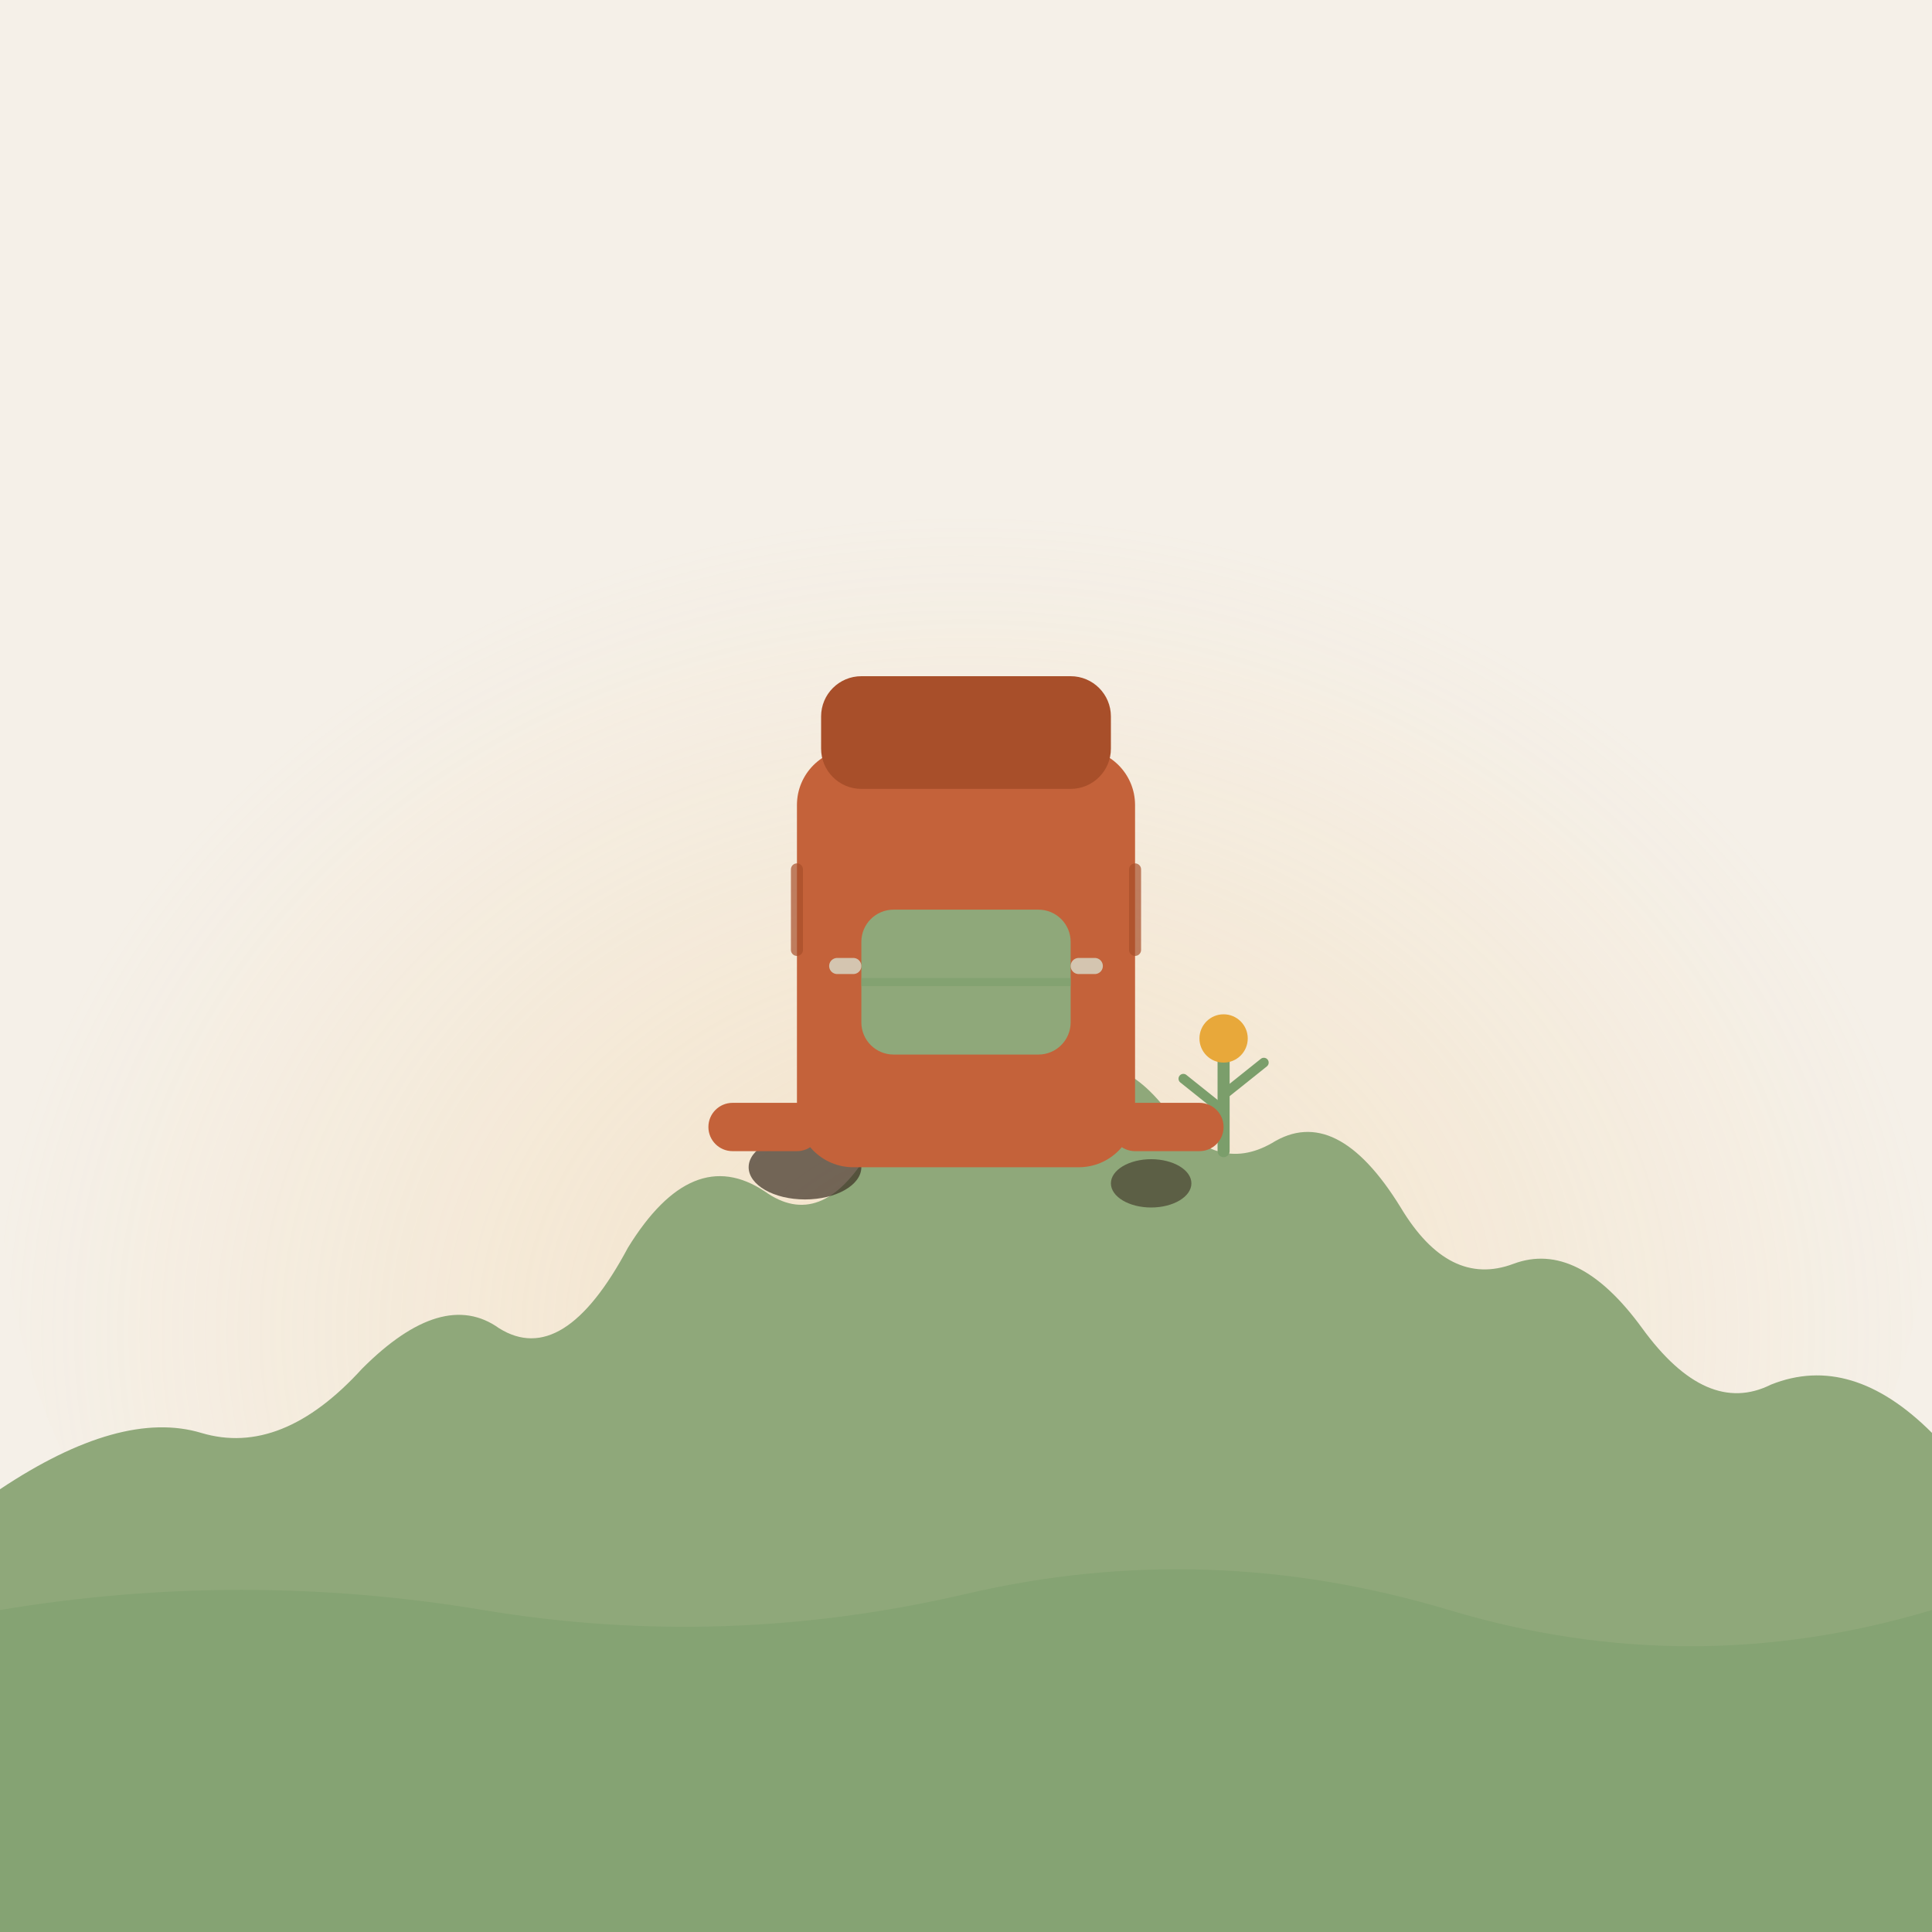
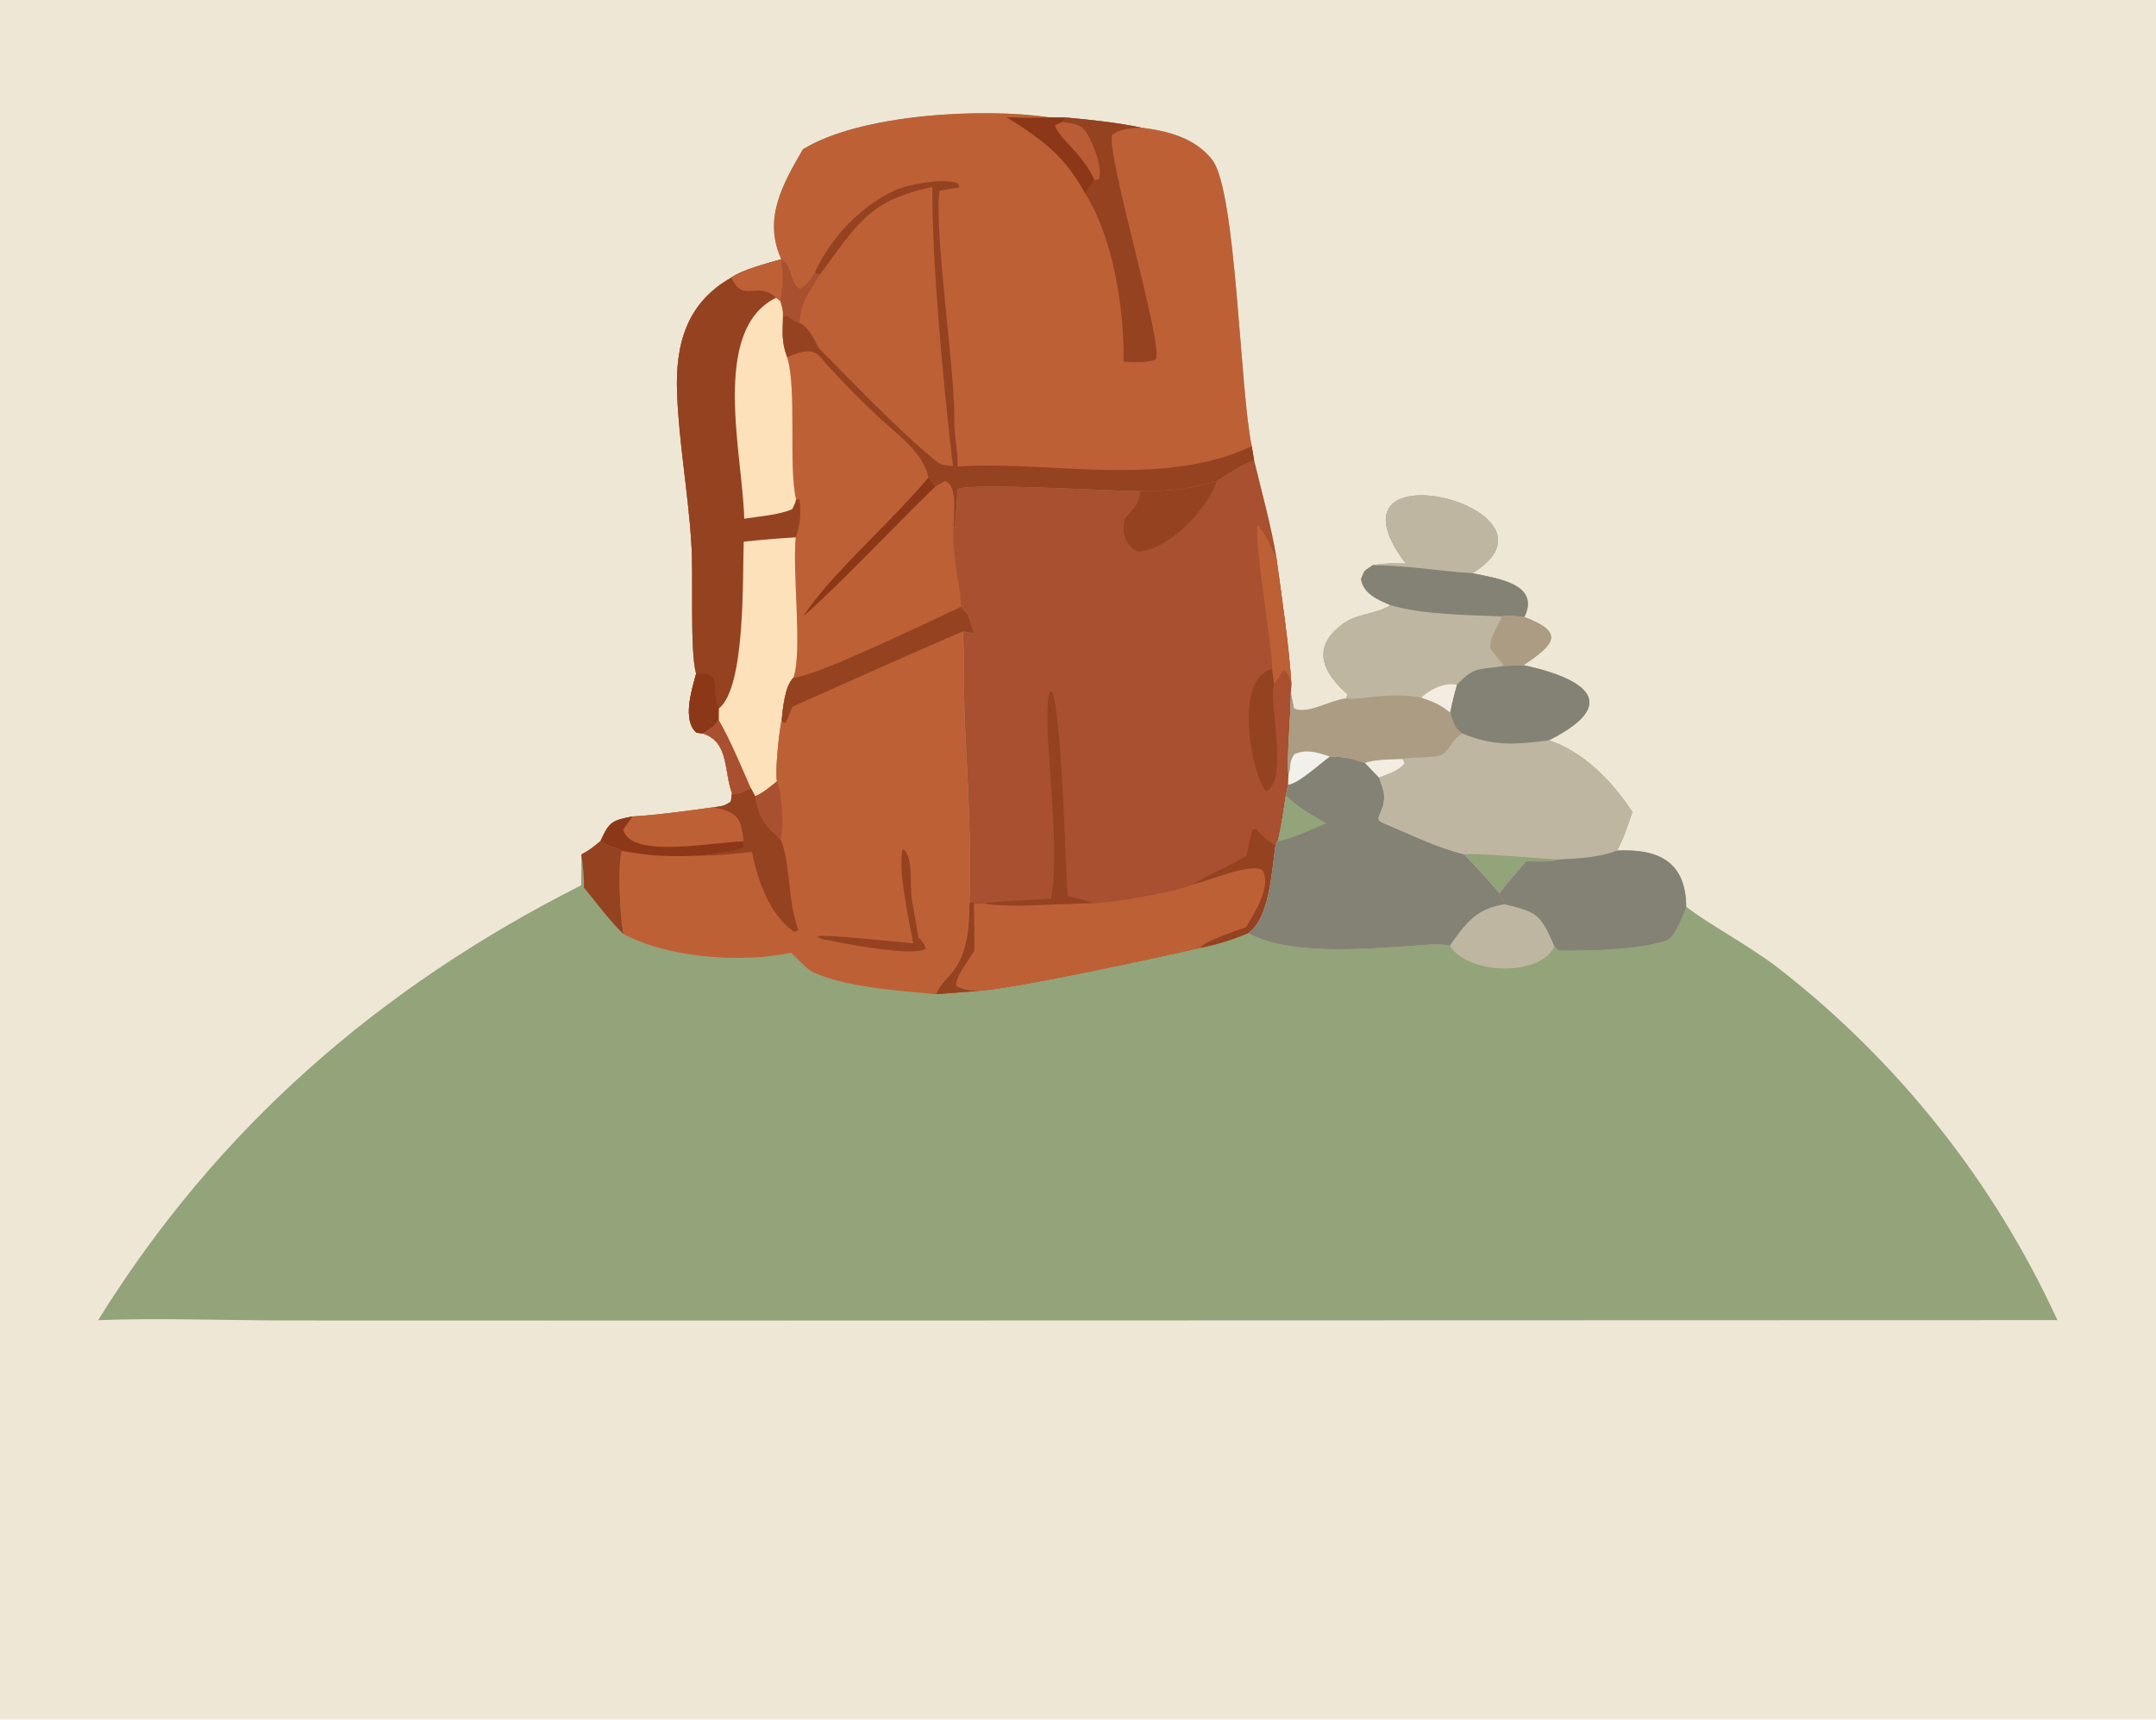
- <svg xmlns="http://www.w3.org/2000/svg" width="240" height="240" viewBox="0 0 240 240">
-   <defs>
-     <radialGradient id="sunGlow" cx="50%" cy="60%" r="50%">
-       <stop offset="0%" stop-color="#F2C98A" stop-opacity="0.35" />
-       <stop offset="100%" stop-color="#F2C98A" stop-opacity="0" />
-     </radialGradient>
-   </defs>
-   <rect width="240" height="240" fill="#F5F0E8" />
-   <ellipse cx="120" cy="145" rx="120" ry="100" fill="url(#sunGlow)" />
-   <path d="     M 0 240     L 0 185     Q 15 175 25 178     Q 35 181 45 170     Q 55 160 62 165     Q 70 170 78 155     Q 86 142 95 148     Q 102 153 108 143     Q 114 135 120 138     Q 126 141 132 135     Q 138 129 145 138     Q 151 146 158 142     Q 166 137 174 150     Q 180 160 188 157     Q 196 154 204 165     Q 212 176 220 172     Q 230 168 240 178     L 240 240     Z   " fill="#8FA87A" />
-   <path d="     M 0 240     L 0 200     Q 30 195 60 200     Q 90 205 120 198     Q 150 191 180 200     Q 210 209 240 200     L 240 240     Z   " fill="#7B9E6B" opacity="0.5" />
-   <ellipse cx="100" cy="145" rx="7" ry="4" fill="#3A2E22" opacity="0.7" />
-   <ellipse cx="143" cy="147" rx="5" ry="3" fill="#3A2E22" opacity="0.6" />
-   <line x1="152" y1="143" x2="152" y2="130" stroke="#7B9E6B" stroke-width="1.5" stroke-linecap="round" />
-   <line x1="152" y1="138" x2="147" y2="134" stroke="#7B9E6B" stroke-width="1.2" stroke-linecap="round" />
-   <line x1="152" y1="136" x2="157" y2="132" stroke="#7B9E6B" stroke-width="1.2" stroke-linecap="round" />
-   <circle cx="152" cy="129" r="3" fill="#E8A83A" />
-   <path d="M 108 113 Q 103 125 104 138" stroke="#D4C5B0" stroke-width="4" stroke-linecap="round" fill="none" />
-   <path d="M 132 113 Q 137 125 136 138" stroke="#D4C5B0" stroke-width="4" stroke-linecap="round" fill="none" />
-   <path d="M 110 108 Q 105 115 102 120 Q 100 124 103 127" stroke="#7B9E6B" stroke-width="2" stroke-linecap="round" fill="none" />
-   <rect x="99" y="93" width="42" height="52" rx="7" ry="7" fill="#C4623A" />
-   <rect x="102" y="84" width="36" height="14" rx="5" ry="5" fill="#A84F2A" />
-   <rect x="107" y="113" width="26" height="18" rx="4" ry="4" fill="#8FA87A" />
-   <line x1="107" y1="122" x2="133" y2="122" stroke="#7B9E6B" stroke-width="1" opacity="0.6" />
-   <rect x="88" y="137" width="14" height="6" rx="3" ry="3" fill="#C4623A" />
-   <rect x="138" y="137" width="14" height="6" rx="3" ry="3" fill="#C4623A" />
-   <line x1="99" y1="108" x2="99" y2="118" stroke="#A84F2A" stroke-width="1.5" stroke-linecap="round" opacity="0.7" />
-   <line x1="141" y1="108" x2="141" y2="118" stroke="#A84F2A" stroke-width="1.5" stroke-linecap="round" opacity="0.7" />
-   <line x1="106" y1="120" x2="104" y2="120" stroke="#D4C5B0" stroke-width="2" stroke-linecap="round" />
-   <line x1="134" y1="120" x2="136" y2="120" stroke="#D4C5B0" stroke-width="2" stroke-linecap="round" />
+ <svg xmlns="http://www.w3.org/2000/svg" width="178" height="142" viewBox="0 0 178 142" fill="none">
+   <path d="M0 0H178V142H0V0Z" fill="#EFE7D5" />
+   <path d="M66.29 12.328C71.049 9.401 81.193 8.879 86.674 9.696L88.052 9.71C90.052 9.89 92.23 10.122 94.198 10.535C96.392 10.82 98.638 11.359 100.075 13.192C102.083 15.755 102.354 32.233 103.346 36.853L103.541 38.04C104.136 40.489 104.98 43.597 105.376 46.035C105.825 49.334 106.407 53.182 106.619 56.501L106.572 57.227L106.821 58.5C107.818 59.066 109.68 57.889 111.138 57.677L111.245 57.331C109.222 55.561 108.195 53.479 110.871 51.512C112.04 50.652 113.542 50.758 114.806 49.976C113.77 49.534 112.563 49.05 112.368 47.819C112.716 46.966 112.551 47.242 113.347 46.67C114.481 46.514 114.921 46.502 116.067 46.55C108.405 36.424 130.351 41.968 121.56 47.334C123.441 47.755 127.225 48.161 125.849 50.958C129.28 52.254 128.29 53.249 125.77 54.935C129.382 55.684 134.375 57.538 128.547 60.784C128.326 60.907 128.102 61.025 127.876 61.138C130.75 62.076 133.148 64.572 134.768 67.055C134.358 68.281 134.109 69.081 133.505 70.245C136.891 70.08 139.185 71.134 139.213 74.878C140.894 76.227 144.475 78.119 146.885 79.999C156.758 87.693 164.638 97.647 169.86 109.022L55.899 109.055L23.766 109.047C18.943 109.044 12.798 108.834 8.101 109.026C17.982 93.11 31.381 81.501 47.978 73.114L48 70.564C48.715 70.18 48.965 69.954 49.584 69.443C50.314 67.852 50.529 67.761 52.217 67.427C54.102 67.329 57.025 66.928 58.926 66.669C59.574 66.569 59.803 66.585 60.337 66.196L60.433 65.522C59.75 63.604 60.185 61.292 58.044 60.58L57.498 60.504C56.312 59.444 57.116 56.978 57.471 55.641C56.931 53.701 57.272 47.33 57.074 44.857C56.825 40.704 56.043 36.541 55.897 32.387C55.755 28.354 56.73 24.98 60.385 22.922C61.255 22.286 63.413 21.729 64.503 21.41C62.974 18.047 64.639 15.177 66.29 12.328Z" fill="#93A37A" />
+   <path d="M66.29 12.328C71.049 9.401 81.193 8.879 86.674 9.696L88.052 9.71C90.052 9.89 92.23 10.122 94.198 10.535C96.392 10.82 98.638 11.359 100.075 13.192C102.083 15.755 102.354 32.233 103.346 36.853L103.541 38.04C102.553 38.353 101.357 39.174 100.449 39.738C97.885 40.459 96.823 40.537 94.155 40.558C91.863 40.57 80.042 39.837 79.065 40.392C78.964 41.333 78.966 42.994 78.732 43.723C78.56 45.984 79.379 48.505 79.327 50.12C77.027 51.181 67.298 55.909 65.511 55.969C64.791 56.642 64.636 58.516 64.533 59.48C64.338 60.302 63.965 63.786 64.15 64.525C63.563 64.997 63.038 65.476 62.344 65.764L61.972 65.062C61.368 65.384 61.098 65.617 60.433 65.522C59.75 63.604 60.185 61.292 58.044 60.58L57.498 60.504C56.312 59.444 57.116 56.978 57.471 55.641C56.931 53.701 57.272 47.33 57.074 44.857C56.825 40.704 56.043 36.541 55.897 32.387C55.755 28.354 56.73 24.98 60.385 22.922C61.255 22.286 63.413 21.729 64.503 21.41C62.974 18.047 64.639 15.177 66.29 12.328Z" fill="#BE6036" />
+   <path d="M60.385 22.922C61.255 22.286 63.413 21.729 64.503 21.41C64.704 23.173 64.66 23.202 64.432 24.872C64.603 25.448 64.661 25.555 64.645 26.144C64.616 27.503 64.51 28.185 64.982 29.489C65.873 29.163 66.742 28.677 67.583 29.326C69.145 31.121 70.804 32.83 72.551 34.444C74.105 35.908 76.234 37.347 76.653 39.43L77.237 40.163L78.019 39.724C79.132 40.1 78.708 42.556 78.732 43.723C78.56 45.984 79.379 48.505 79.327 50.121C77.027 51.181 67.298 55.909 65.511 55.969C64.791 56.642 64.636 58.516 64.533 59.48C64.338 60.302 63.965 63.786 64.15 64.525C63.563 64.997 63.038 65.476 62.344 65.764L61.972 65.062C61.368 65.384 61.098 65.617 60.433 65.522C59.75 63.604 60.185 61.292 58.044 60.58L57.498 60.504C56.312 59.444 57.116 56.978 57.471 55.641C56.931 53.701 57.272 47.33 57.074 44.857C56.825 40.704 56.043 36.541 55.897 32.387C55.755 28.354 56.73 24.981 60.385 22.922Z" fill="#954221" />
+   <path d="M64.982 29.489C65.873 29.163 66.742 28.677 67.583 29.326C69.145 31.121 70.804 32.83 72.551 34.444C74.105 35.908 76.234 37.347 76.653 39.43L77.237 40.163L78.019 39.724C79.132 40.1 78.708 42.556 78.732 43.723C78.56 45.984 79.379 48.505 79.327 50.121C77.027 51.181 67.298 55.909 65.511 55.969C66.259 53.718 65.406 47.309 65.697 44.373C66.051 43.503 66.172 42.162 65.992 41.223L65.728 41.25C65.077 38.572 65.814 32.137 64.982 29.489Z" fill="#BE6036" />
+   <path d="M66.316 50.911C68.431 47.568 73.589 43.114 76.653 39.43L77.237 40.163C73.681 43.594 69.921 47.686 66.316 50.911Z" fill="#8C3818" />
+   <path d="M61.402 44.733C62.831 44.581 64.263 44.461 65.697 44.373C65.406 47.309 66.259 53.718 65.511 55.969C64.791 56.642 64.636 58.516 64.533 59.48C64.338 60.302 63.965 63.786 64.15 64.525C63.563 64.996 63.038 65.476 62.344 65.764L61.972 65.062C61.368 65.384 61.098 65.617 60.433 65.522C59.75 63.604 60.185 61.292 58.044 60.58C58.578 60.209 58.988 59.996 59.328 59.447L59.336 58.523C61.557 56.798 61.293 47.81 61.402 44.733Z" fill="#FCE1BB" />
+   <path d="M59.328 59.447C60.205 60.906 61.26 63.429 61.972 65.062C61.368 65.384 61.098 65.617 60.433 65.522C59.75 63.604 60.185 61.292 58.044 60.58C58.578 60.209 58.988 59.996 59.328 59.447Z" fill="#A8502F" />
+   <path d="M64.084 24.587L64.432 24.872C64.603 25.448 64.661 25.555 64.645 26.144C64.616 27.503 64.51 28.185 64.982 29.489C65.814 32.137 65.077 38.572 65.728 41.25C65.645 41.579 65.553 41.738 65.413 42.044C64.39 42.519 62.665 42.642 61.441 42.84C61.349 37.7 58.595 27.245 64.084 24.587Z" fill="#FCE1BB" />
+   <path d="M57.471 55.641C58.467 55.672 58.349 55.506 58.94 56.04C59.093 56.988 58.956 57.624 59.336 58.523L59.328 59.447C58.988 59.996 58.578 60.209 58.044 60.58L57.498 60.504C56.312 59.444 57.116 56.978 57.471 55.641Z" fill="#8C3818" />
+   <path d="M60.385 22.922C61.255 22.286 63.413 21.729 64.503 21.41C64.704 23.173 64.66 23.202 64.432 24.872L64.084 24.587C62.507 23.146 61.338 25.088 60.385 22.922Z" fill="#BE6036" />
+   <path d="M67.679 22.686C70.778 18.55 71.66 16.564 76.975 15.447C76.928 21.622 77.924 32.216 78.673 38.488C78.323 38.468 77.68 38.403 77.418 38.19C74.185 35.566 70.503 31.663 67.605 28.754C67.24 28.048 66.709 26.943 65.993 26.657C66.258 24.598 66.689 24.4 67.679 22.686Z" fill="#BE6036" />
+   <path d="M67.267 22.52C68.552 19.672 70.982 17.072 73.884 15.72C74.944 15.226 77.955 14.668 79.079 15.144L79.216 15.475L77.571 15.747C77.081 19.045 78.886 30.767 78.784 34.793C78.757 35.844 79.147 37.58 79.041 38.532C86.361 37.981 95.877 40.369 103.346 36.853L103.541 38.04C102.553 38.353 101.357 39.174 100.449 39.739C97.885 40.459 96.823 40.537 94.155 40.558C91.863 40.57 80.042 39.837 79.065 40.392C78.964 41.333 78.966 42.994 78.732 43.723C78.708 42.556 79.132 40.1 78.019 39.724L77.237 40.163L76.653 39.43C76.234 37.347 74.105 35.908 72.551 34.444C70.804 32.83 69.145 31.121 67.583 29.326C66.742 28.677 65.873 29.163 64.982 29.489C64.51 28.185 64.616 27.503 64.645 26.144L64.988 26.063C65.335 26.314 65.582 26.536 65.993 26.657C66.709 26.943 67.24 28.048 67.605 28.754C70.503 31.663 74.185 35.566 77.418 38.19C77.68 38.403 78.323 38.468 78.673 38.488C77.924 32.216 76.928 21.622 76.975 15.447C71.66 16.564 70.778 18.55 67.679 22.686L67.267 22.52Z" fill="#954221" />
+   <path d="M88.052 9.71C90.052 9.89 92.23 10.122 94.198 10.535C93.357 10.626 92.405 10.617 91.811 11.175C91.36 12.958 96.132 28.665 95.416 29.679C94.509 30.003 93.719 29.908 92.761 29.869C92.832 25.601 91.915 19.633 89.613 16.012C89.795 15.672 90.133 15.215 90.361 14.884C89.409 12.668 87.355 11.421 87.098 10.342L87.709 10.056L88.052 9.71Z" fill="#954221" />
+   <path d="M87.709 10.056C88.692 10.264 89.193 10.153 89.76 11.066C90.27 11.886 91.058 13.867 90.717 14.811L90.361 14.884C89.409 12.668 87.355 11.421 87.098 10.342L87.709 10.056Z" fill="#BA5D37" />
+   <path d="M83.077 9.662C84.459 9.75 85.305 9.747 86.674 9.696L88.052 9.71L87.709 10.056L87.098 10.342C87.355 11.421 89.409 12.668 90.361 14.884C90.133 15.215 89.794 15.672 89.613 16.012C87.837 12.789 86.07 11.546 83.077 9.662Z" fill="#8C3818" />
+   <path d="M64.503 21.41C65.517 21.977 65.111 23.281 66.036 23.863C66.684 23.511 66.869 23.125 67.267 22.52L67.679 22.686C66.689 24.4 66.258 24.598 65.993 26.657C65.582 26.536 65.335 26.314 64.988 26.063L64.645 26.144C64.661 25.555 64.603 25.448 64.432 24.872C64.66 23.202 64.704 23.173 64.503 21.41Z" fill="#A8502F" />
+   <path d="M100.449 39.738C101.357 39.174 102.552 38.353 103.541 38.04C104.136 40.489 104.98 43.597 105.376 46.035C105.825 49.334 106.407 53.182 106.619 56.501L106.572 57.227C106.58 58.98 106.21 62.687 106.375 63.957L106.357 64.794L106.167 65.673C105.973 66.917 105.799 68.246 105.493 69.462L105.312 69.788C104.982 71.894 104.854 75.803 103.066 77.051C101.632 77.641 100.608 77.967 99.074 78.28C95.71 79.051 83.704 81.673 80.697 81.836L77.28 82.1C77.763 80.845 78.909 80.505 79.519 78.604C80.025 77.027 79.955 76.248 80.044 74.578C80.199 69.515 79.9 64.69 79.657 59.647C79.537 57.147 79.655 54.647 79.493 52.145L80.451 52.289C80.283 52.006 80.041 51.118 79.932 50.759L79.327 50.12C79.379 48.505 78.56 45.984 78.732 43.723C78.966 42.994 78.964 41.333 79.065 40.392C80.042 39.837 91.863 40.57 94.155 40.558C96.823 40.537 97.885 40.459 100.449 39.738Z" fill="#A8502F" />
+   <path d="M102.904 70.649C103.049 69.871 103.185 69.284 103.391 68.52L103.713 68.442C104.263 69.095 104.406 69.284 105.154 69.701L105.312 69.788C104.982 71.894 104.854 75.803 103.066 77.051C101.632 77.641 100.608 77.967 99.074 78.28C95.71 79.051 83.704 81.673 80.697 81.836L77.28 82.1C77.763 80.845 78.909 80.505 79.519 78.604C80.025 77.027 79.955 76.248 80.044 74.578L80.348 74.453L80.41 74.679L81.246 74.618C82.647 74.856 85.159 74.798 86.637 74.705L90.165 74.58C91.185 74.691 97.307 73.618 98.407 73.072C99.229 72.472 101.531 71.523 102.904 70.649Z" fill="#BE6036" />
+   <path d="M102.904 70.649C103.049 69.871 103.185 69.284 103.391 68.52L103.713 68.442C104.263 69.095 104.406 69.284 105.154 69.701L105.312 69.788C104.982 71.894 104.854 75.803 103.066 77.051C101.632 77.641 100.608 77.967 99.074 78.28C99.549 77.666 102.003 76.891 102.872 76.572C103.596 75.35 105.054 73.117 104.192 71.819C103.077 71.326 100.021 72.658 98.407 73.072C99.229 72.472 101.531 71.523 102.904 70.649Z" fill="#954221" />
+   <path d="M80.044 74.578L80.348 74.453L80.41 74.679C80.438 75.959 80.448 77.238 80.44 78.517C79.879 79.461 78.889 80.603 78.948 81.412C79.501 81.785 80.02 81.766 80.697 81.836L77.28 82.1C77.763 80.845 78.909 80.505 79.519 78.604C80.025 77.027 79.955 76.248 80.044 74.578Z" fill="#954221" />
+   <path d="M94.155 40.558C96.823 40.537 97.885 40.459 100.449 39.738C99.716 41.997 96.42 45.514 93.907 45.544C92.829 45.023 92.564 43.871 92.904 42.776C93.722 41.814 94.012 41.723 94.155 40.558Z" fill="#954221" />
+   <path d="M86.779 74.219C87.662 69.262 85.909 59.581 86.671 57.136L86.871 57.097C87.79 59.918 88.007 73.836 88.159 74.022C88.681 74.138 89.761 74.334 90.165 74.58L86.637 74.705C85.16 74.798 82.647 74.856 81.246 74.618C82.19 74.43 85.643 74.292 86.779 74.219Z" fill="#954221" />
+   <path d="M105.198 56.514C104.653 57.891 106.461 64.312 104.544 65.373C103.29 63.966 101.83 55.946 105.032 55.273L105.198 56.514Z" fill="#954221" />
+   <path d="M105.032 55.273C105.144 54.238 103.44 44.07 103.847 43.397C104.411 43.858 104.911 45.216 105.376 46.035C105.825 49.334 106.407 53.182 106.619 56.501C106.455 56 106.405 55.635 106 55.322C105.704 55.728 105.467 56.089 105.198 56.514L105.032 55.273Z" fill="#BE6036" />
+   <path d="M116.067 46.55C108.405 36.424 130.351 41.968 121.56 47.334C123.441 47.755 127.225 48.161 125.849 50.958C129.28 52.254 128.29 53.249 125.77 54.935C129.382 55.684 134.375 57.538 128.547 60.784C128.326 60.907 128.102 61.025 127.876 61.138C130.75 62.076 133.148 64.572 134.768 67.055C134.358 68.281 134.109 69.081 133.505 70.245C132.086 70.809 130.322 70.901 128.796 70.971C127.989 71.215 126.877 71.145 126.008 71.136C125.273 71.995 124.5 72.87 123.818 73.767L124.237 74.685C122.295 74.991 121.35 75.816 120.198 77.407C120.028 77.638 119.864 77.873 119.708 78.114C118.916 77.85 117.227 78.078 116.304 78.133C112.64 78.354 106.343 78.927 103.066 77.051C104.854 75.803 104.983 71.894 105.313 69.788L105.493 69.462C105.799 68.246 105.973 66.917 106.167 65.673L106.357 64.794L106.375 63.957C106.21 62.687 106.58 58.98 106.572 57.227L106.821 58.5C107.818 59.066 109.68 57.889 111.138 57.677L111.245 57.331C109.222 55.561 108.195 53.479 110.871 51.512C112.04 50.652 113.542 50.758 114.806 49.976C113.77 49.534 112.563 49.05 112.368 47.819C112.716 46.966 112.551 47.241 113.347 46.67C114.481 46.514 114.921 46.502 116.067 46.55Z" fill="#BFB6A2" />
+   <path d="M109.783 62.482C111.115 62.504 111.415 62.607 112.7 63.012L113.855 64.212C114.211 65.235 114.486 65.782 114.069 66.866C113.784 67.61 113.578 67.715 114.324 68.025C116.492 68.925 118.619 70.003 120.91 70.555C121.912 71.628 122.862 72.651 123.818 73.768L124.237 74.685C122.295 74.991 121.35 75.817 120.198 77.407C120.028 77.638 119.864 77.873 119.708 78.114C118.916 77.85 117.227 78.078 116.304 78.133C112.64 78.354 106.343 78.927 103.066 77.051C104.854 75.803 104.983 71.894 105.313 69.788L105.493 69.462C105.799 68.246 105.973 66.917 106.167 65.673L106.357 64.794C107.184 64.723 108.915 63.104 109.783 62.482Z" fill="#848175" />
+   <path d="M106.167 65.673C107.114 66.649 108.328 67.29 109.5 67.994C108.562 68.397 106.345 69.418 105.493 69.462C105.799 68.246 105.973 66.917 106.167 65.673Z" fill="#93A37A" />
+   <path d="M115.802 62.681C116.657 62.474 118.669 62.655 119.174 62.25C119.798 61.751 119.795 61.145 120.716 60.571C123.343 61.655 125.146 61.492 127.876 61.138C130.75 62.076 133.148 64.572 134.768 67.055C134.358 68.281 134.109 69.081 133.505 70.245C132.086 70.809 130.322 70.901 128.796 70.971C127.989 71.215 126.877 71.145 126.008 71.136C125.273 71.995 124.5 72.87 123.818 73.767C122.862 72.651 121.912 71.628 120.91 70.555C118.619 70.002 116.492 68.925 114.324 68.025C113.578 67.715 113.784 67.61 114.069 66.866C114.486 65.782 114.211 65.235 113.855 64.212C114.597 63.911 115.494 63.65 115.959 63.04L115.802 62.681Z" fill="#BFB6A2" />
+   <path d="M120.91 70.555C122.297 70.429 126.884 70.924 128.796 70.972C127.989 71.215 126.877 71.145 126.008 71.136C125.273 71.995 124.5 72.87 123.818 73.768C122.862 72.651 121.912 71.628 120.91 70.555Z" fill="#93A37A" />
+   <path d="M111.138 57.677C112.504 57.858 114.197 57.115 117.35 57.608C118.456 58.021 118.798 58.12 119.719 58.834C119.961 59.525 120.099 60.18 120.716 60.571C119.795 61.146 119.798 61.751 119.174 62.25C118.669 62.655 116.657 62.474 115.802 62.681L115.959 63.04C115.494 63.65 114.597 63.911 113.855 64.212L112.7 63.012C111.415 62.607 111.115 62.504 109.783 62.482C108.915 63.104 107.184 64.723 106.357 64.795L106.375 63.957C106.21 62.687 106.58 58.98 106.572 57.227L106.821 58.5C107.818 59.066 109.68 57.889 111.138 57.677Z" fill="#AB9C83" />
+   <path d="M106.375 63.957C106.657 63.28 106.327 63.086 106.87 62.28C107.864 61.854 108.684 62.102 109.783 62.482C108.915 63.104 107.184 64.723 106.357 64.795L106.375 63.957Z" fill="#F2F0EB" />
+   <path d="M115.802 62.681L115.959 63.04C115.494 63.65 114.597 63.911 113.855 64.212L112.7 63.012C113.425 62.706 114.955 62.719 115.802 62.681Z" fill="#F2ECE1" />
+   <path d="M124.183 54.994L125.77 54.935C129.382 55.684 134.375 57.538 128.547 60.784C128.326 60.907 128.102 61.025 127.876 61.138C125.146 61.492 123.343 61.655 120.716 60.571C120.099 60.18 119.961 59.525 119.719 58.834C119.884 57.996 120.042 57.377 120.276 56.555C121.756 54.998 122.049 55.342 124.183 54.994Z" fill="#848175" />
+   <path d="M116.067 46.55C108.405 36.424 130.351 41.968 121.56 47.334C118.643 47.158 116.57 46.728 113.347 46.67C114.481 46.514 114.921 46.502 116.067 46.55Z" fill="#BFB6A2" />
+   <path d="M113.347 46.671C116.57 46.728 118.643 47.158 121.56 47.334C123.441 47.755 127.225 48.161 125.849 50.959C125.224 50.895 124.62 50.789 124.01 50.904C121.2 50.792 117.419 50.767 114.806 49.976C113.77 49.534 112.563 49.05 112.368 47.819C112.716 46.966 112.551 47.242 113.347 46.671Z" fill="#848175" />
+   <path d="M124.01 50.904C124.62 50.788 125.224 50.895 125.849 50.958C129.28 52.254 128.29 53.249 125.77 54.935L124.183 54.994C123.762 54.493 123.441 54.085 123.053 53.558C122.987 52.522 123.509 52.077 124.01 50.904Z" fill="#AB9C83" />
+   <path d="M117.35 57.608C118.064 56.916 119.291 56.33 120.276 56.555C120.042 57.377 119.884 57.996 119.719 58.834C118.798 58.12 118.456 58.021 117.35 57.608Z" fill="#F2ECE1" />
+   <path d="M79.327 50.121L79.932 50.759C80.041 51.118 80.283 52.006 80.451 52.289L79.493 52.146C79.655 54.647 79.537 57.147 79.657 59.648C79.9 64.69 80.199 69.515 80.044 74.578C79.955 76.248 80.025 77.027 79.519 78.604C78.909 80.505 77.763 80.845 77.28 82.1C74.299 81.827 69.743 81.531 67.043 80.248C66.662 80.067 65.663 79.026 65.329 78.675C61.276 79.551 55.2 79.125 51.469 77.132C51.192 75.565 50.973 71.754 51.33 70.269C50.664 69.866 50.434 70.078 49.584 69.443C50.314 67.852 50.529 67.761 52.217 67.427C54.102 67.329 57.025 66.928 58.926 66.669C59.574 66.569 59.803 66.585 60.337 66.196L60.433 65.522C61.098 65.617 61.368 65.384 61.972 65.062L62.344 65.764C63.038 65.476 63.563 64.997 64.15 64.525C63.965 63.786 64.338 60.302 64.533 59.48C64.636 58.516 64.791 56.642 65.511 55.969C67.298 55.909 77.027 51.181 79.327 50.121Z" fill="#BE6036" />
+   <path d="M52.217 67.427C54.102 67.329 57.025 66.928 58.926 66.669C60.849 67.068 61.213 67.497 61.384 69.492L61.367 70.042C60.744 70.311 58.824 70.534 58.056 70.647C55.336 70.764 54.006 70.743 51.33 70.269C50.664 69.866 50.434 70.078 49.584 69.443C50.314 67.852 50.529 67.761 52.217 67.427Z" fill="#BE6036" />
+   <path d="M52.217 67.427L51.469 68.485C51.913 71.036 59.465 69.44 61.384 69.492L61.367 70.042C60.744 70.311 58.824 70.534 58.056 70.647C55.336 70.764 54.006 70.743 51.33 70.269C50.664 69.866 50.434 70.078 49.584 69.443C50.314 67.851 50.529 67.761 52.217 67.427Z" fill="#8C3818" />
+   <path d="M79.327 50.121L79.932 50.759C80.041 51.118 80.283 52.006 80.451 52.289L79.493 52.146C75.017 54.062 69.924 56.351 65.437 58.357L64.866 59.698L64.628 59.658L64.533 59.48C64.636 58.516 64.791 56.642 65.511 55.969C67.298 55.909 77.027 51.181 79.327 50.121Z" fill="#954221" />
+   <path d="M61.972 65.062L62.344 65.764C62.744 67.706 62.995 67.971 64.452 69.342C65.283 71.224 64.999 74.358 65.918 76.808L65.572 76.958C63.492 75.51 62.575 72.735 62.082 70.356C60.893 70.469 59.211 70.68 58.056 70.647C58.824 70.534 60.744 70.311 61.367 70.042L61.384 69.492C61.213 67.497 60.849 67.068 58.926 66.669C59.574 66.569 59.803 66.585 60.337 66.196L60.433 65.522C61.098 65.617 61.368 65.384 61.972 65.062Z" fill="#954221" />
+   <path d="M64.15 64.525C64.582 65.698 64.71 68.124 64.452 69.342C62.995 67.971 62.744 67.706 62.344 65.764C63.038 65.476 63.563 64.997 64.15 64.525Z" fill="#A8502F" />
+   <path d="M74.541 70.124C75.477 70.67 75.063 73.287 75.303 74.423C75.504 75.379 75.634 76.446 75.838 77.428C76.135 77.758 76.355 77.926 76.423 78.36C75.366 79.017 69.862 77.961 68.433 77.654C67.992 77.589 67.817 77.607 67.485 77.308C68.297 77.159 74.181 77.808 75.398 77.902C75.079 76.192 74.064 71.623 74.541 70.124Z" fill="#954221" />
+   <path d="M133.505 70.245C136.891 70.08 139.185 71.134 139.213 74.878C138.854 75.716 138.285 77.457 137.487 77.696C134.969 78.45 131.286 78.516 128.709 78.478L128.33 78.158C127.202 75.581 127.012 75.341 124.237 74.685L123.818 73.768C124.5 72.87 125.273 71.995 126.008 71.136C126.877 71.145 127.989 71.215 128.796 70.972C130.322 70.901 132.086 70.809 133.505 70.245Z" fill="#848175" />
+   <path d="M124.237 74.685C127.012 75.341 127.202 75.581 128.33 78.158C127.191 80.657 121.235 80.533 119.708 78.114C119.864 77.873 120.028 77.638 120.198 77.407C121.35 75.817 122.295 74.991 124.237 74.685Z" fill="#BFB6A2" />
+   <path d="M49.584 69.443C50.434 70.078 50.664 69.866 51.33 70.269C50.973 71.754 51.192 75.565 51.469 77.132C50.467 76.192 49.115 74.415 48.209 73.29C48.233 72.306 48.12 71.531 48 70.564C48.715 70.18 48.965 69.954 49.584 69.443Z" fill="#954221" />
</svg>
